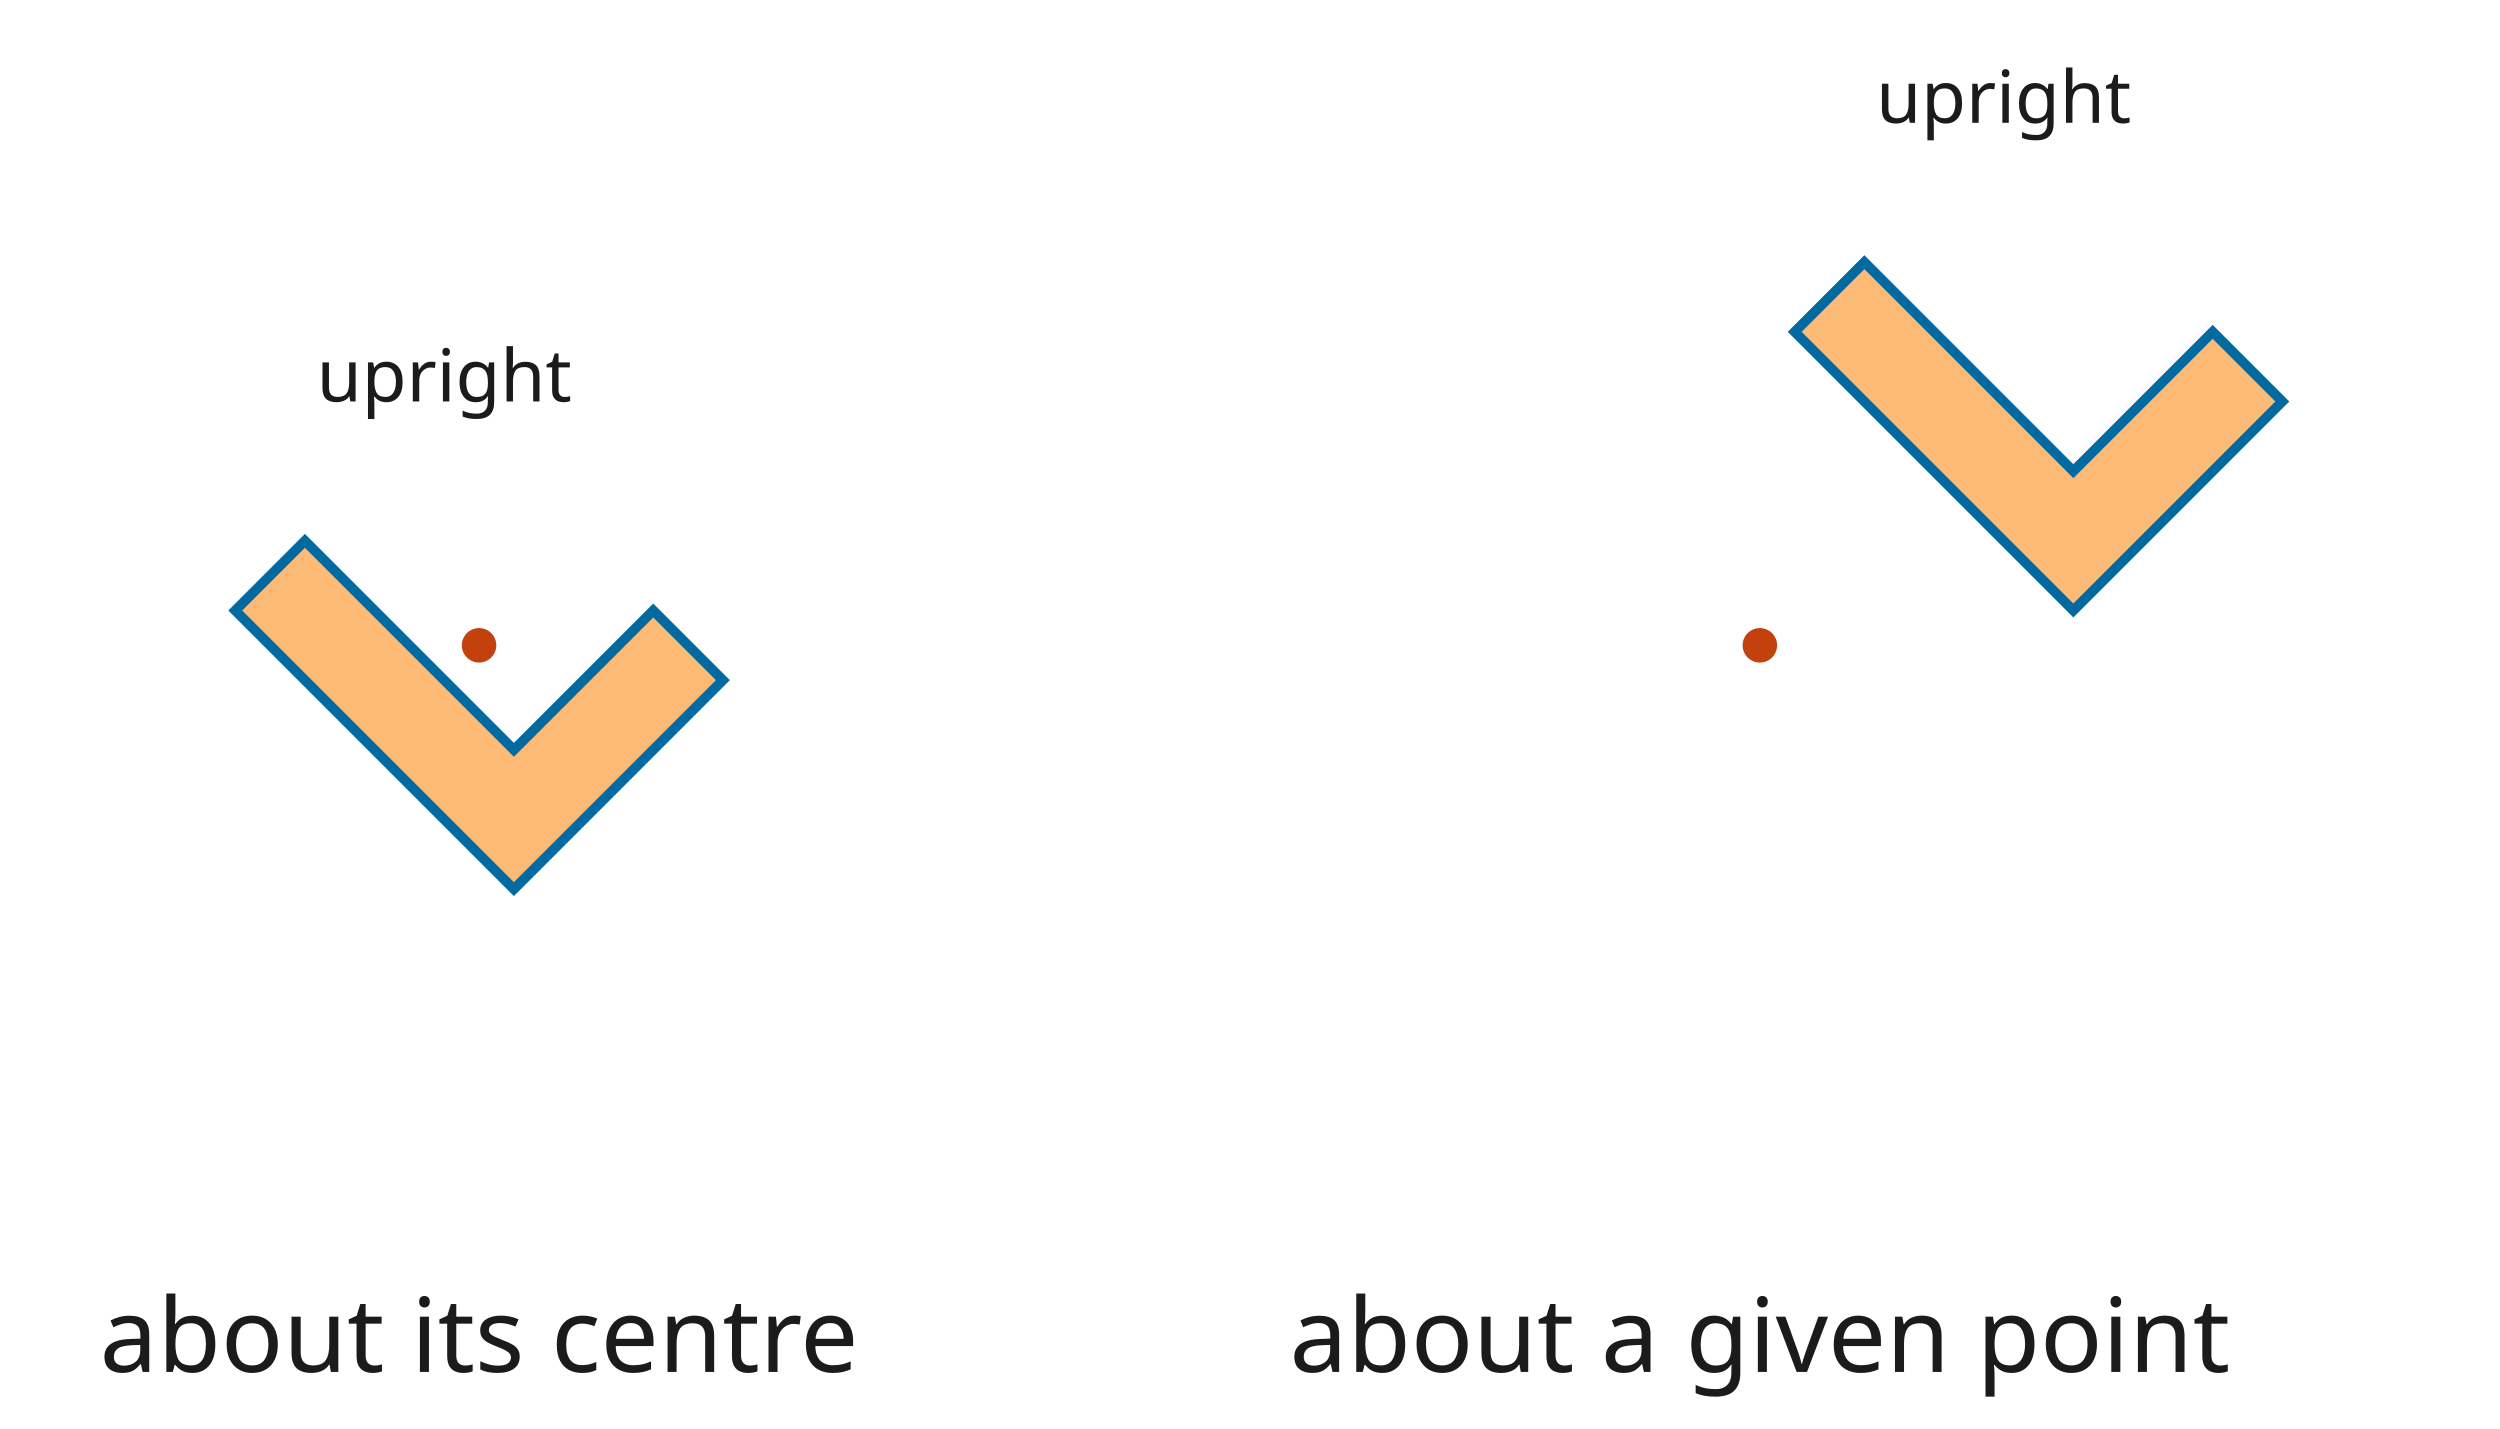
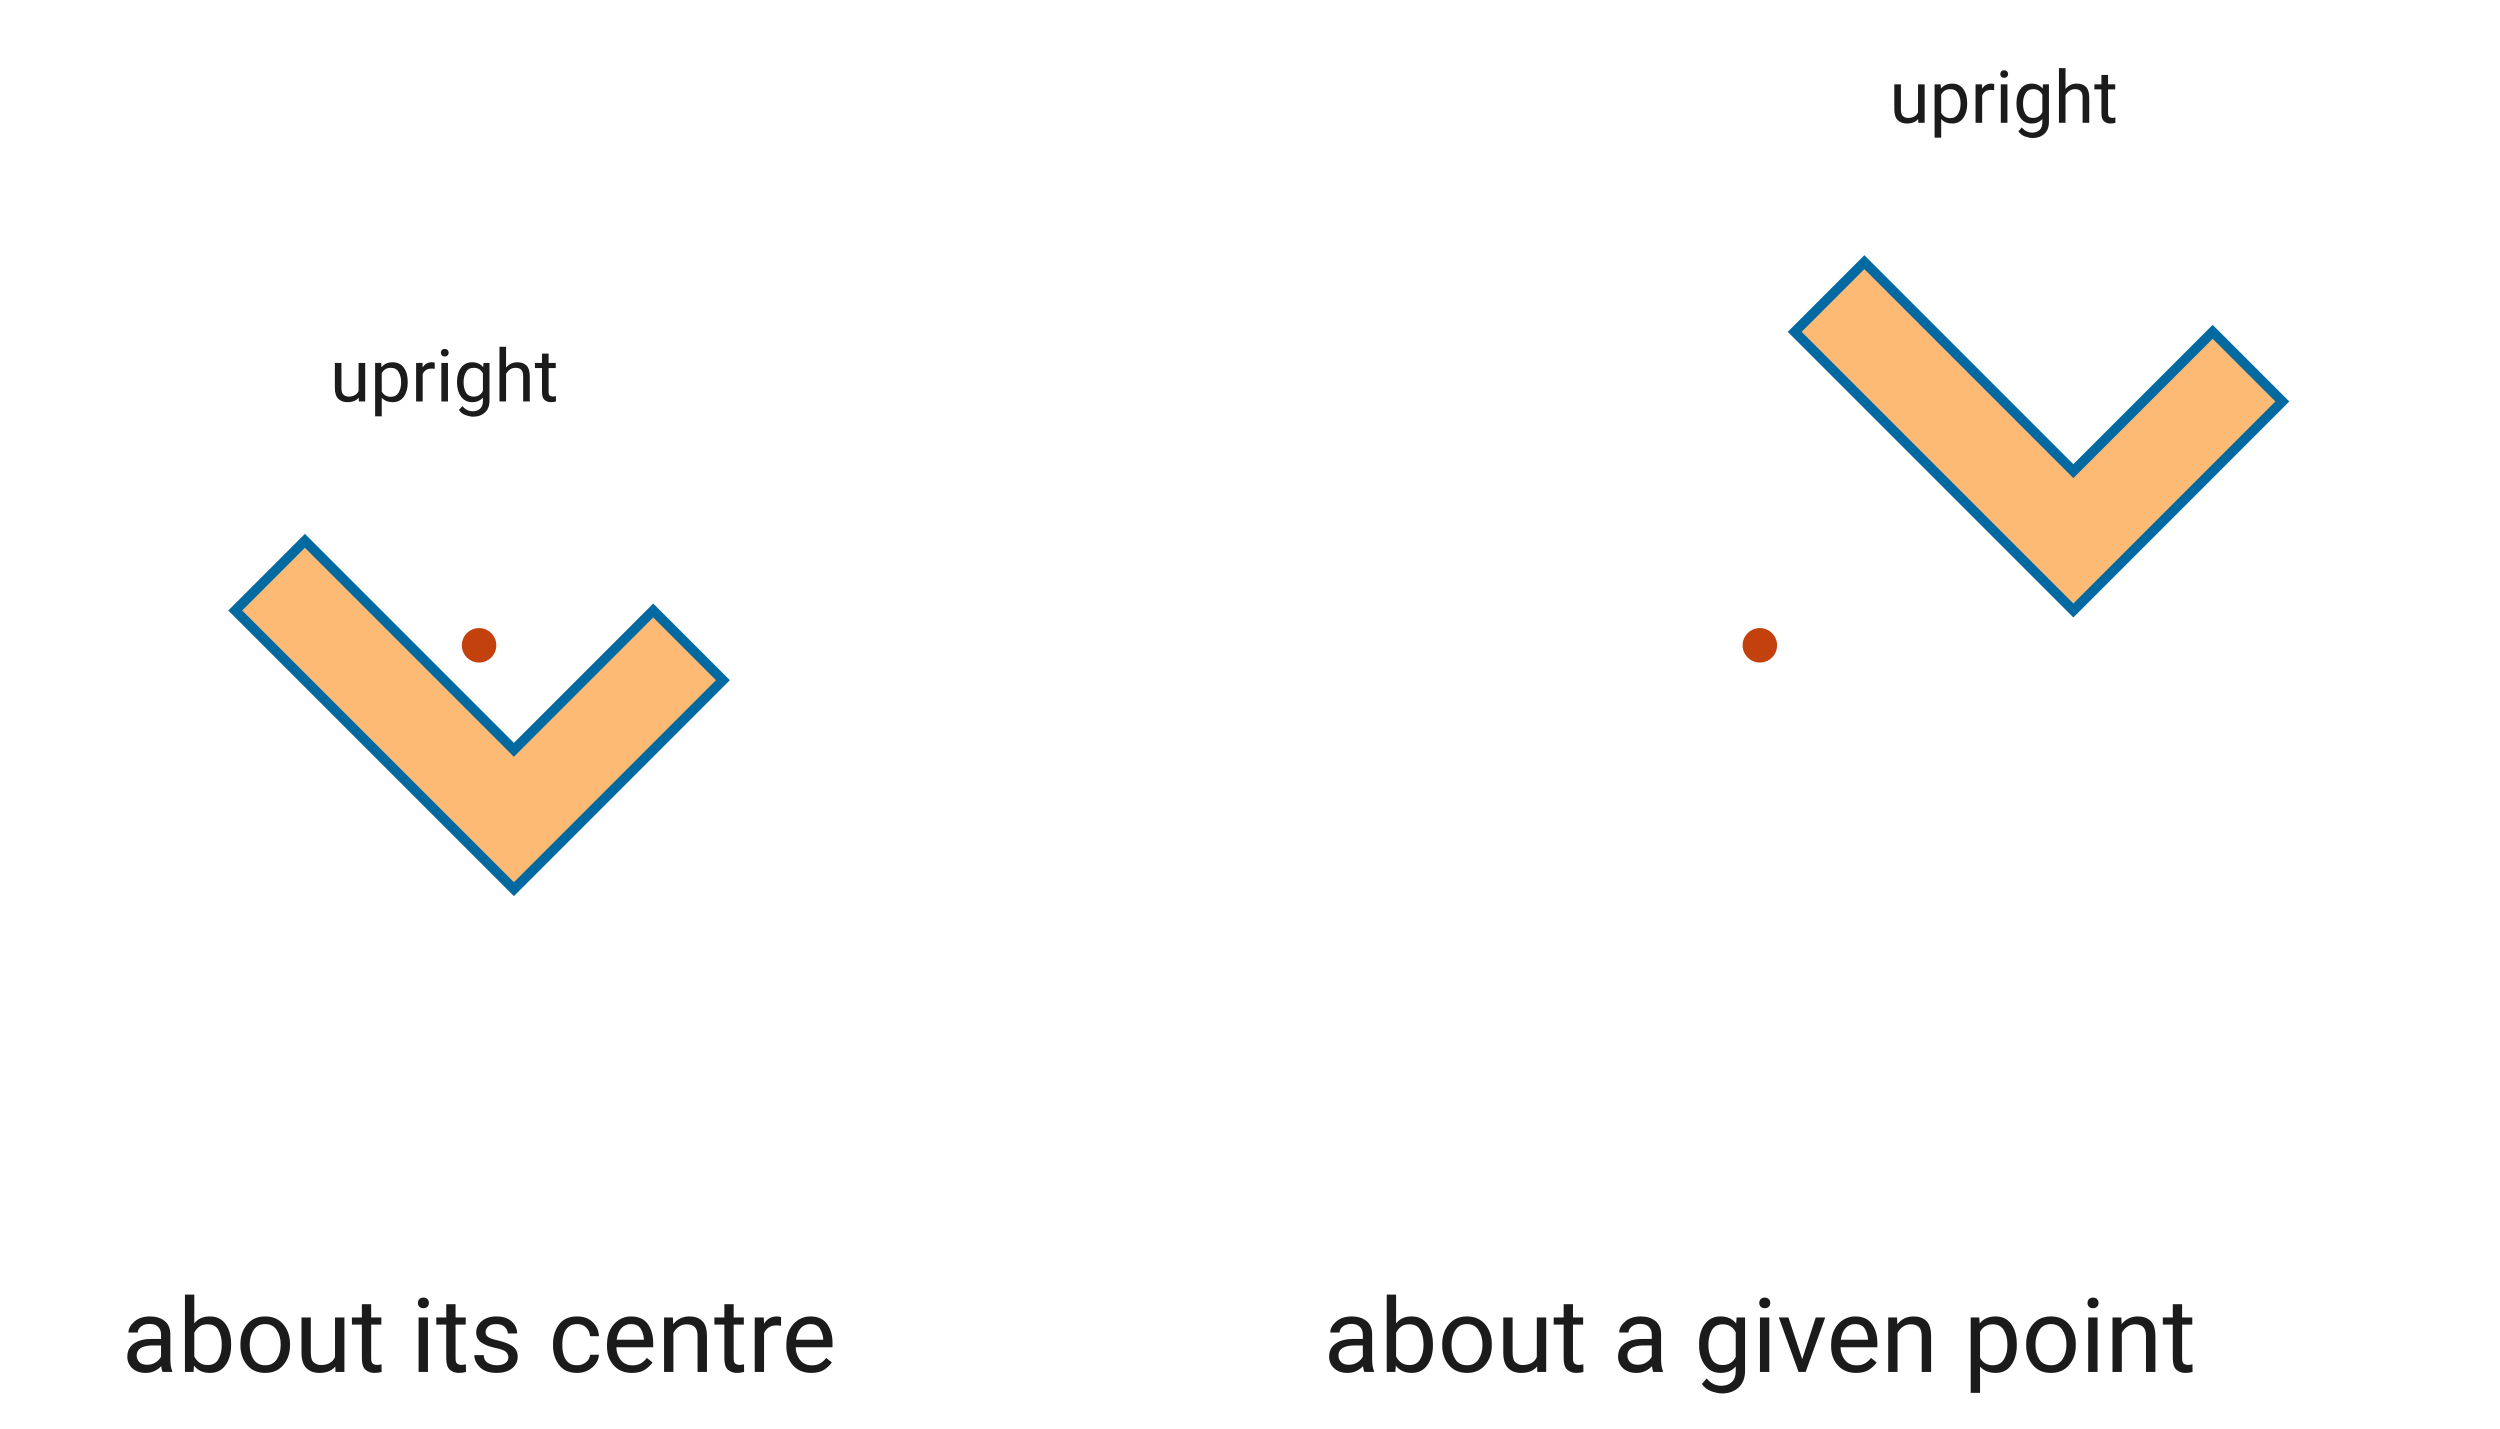
<svg xmlns="http://www.w3.org/2000/svg" viewBox="0 0 1015 580">
  <style>:root{--ink:#1b1b1b;--mist:#b4b9c0;--slate:#6b7280;--ember:#c2410c;--amber:#b45309;--peach:#fdba74;--deep:#0369a1;--sky:#38bdf8;--haze:#7ea8c4;--steel:#5a8fb3;--frost:#e0f2fe;--moss:#15803d;--shade0:#857763;--shade1:#8f816d;--shade2:#9a8c78;--shade3:#a49682;--shade4:#aea08c;--shade5:#b8aa96;--shade6:#c3b5a1;--shade7:#cdbfab;--shade8:#d7c9b5;--shade9:#e1d3bf;--shade10:#ecdeca;--shade11:#f6e8d4;background:#ffffff}@media(prefers-color-scheme:dark){:root{--ink:#ebebeb;--mist:#3a414c;--slate:#9aa3ae;--ember:#f97316;--amber:#eba043;--peach:#7a4a1c;--deep:#4cb8ea;--sky:#1f6f96;--haze:#3d5f76;--steel:#4a6f88;--frost:#17293b;--moss:#3ec46d;--shade0:#182434;--shade1:#202c3c;--shade2:#283444;--shade3:#303c4c;--shade4:#384454;--shade5:#404c5c;--shade6:#475363;--shade7:#4f5b6b;--shade8:#576373;--shade9:#5f6b7b;--shade10:#677383;--shade11:#6f7b8b;background:#0d1117}}</style>
  <path data-mark="turns/own/pivot/disc" d="M201.5 262C201.5 258.134 198.366 255 194.5 255C190.634 255 187.5 258.134 187.5 262C187.5 265.866 190.634 269 194.5 269C198.366 269 201.5 265.866 201.5 262Z" fill="var(--ember, #c2410c)" />
  <path data-mark="turns/own/rider/ell" d="M208.642 360.995C236.926 332.711 265.211 304.426 293.495 276.142C284.067 266.714 274.639 257.286 265.211 247.858C246.354 266.714 227.498 285.57 208.642 304.426C180.358 276.142 152.074 247.858 123.789 219.574C114.361 229.002 104.933 238.43 95.505 247.858C133.217 285.57 170.93 323.283 208.642 360.995Z" fill="var(--peach, #fdba74)" stroke="var(--deep, #0369a1)" stroke-width="4" />
-   <text data-mark="turns/own/rider/word" x="180.358" y="163.005" font-family="sans-serif" font-size="29.6" fill="var(--ink, #1b1b1b)" text-anchor="middle">upright</text>
-   <text data-mark="turns/own/label" x="194.5" y="557" font-family="sans-serif" font-size="41.861" fill="var(--ink, #1b1b1b)" text-anchor="middle">about its centre</text>
+   <text data-mark="turns/own/rider/word" x="180.358" y="163.005" font-family="system-ui, 'Segoe UI', Roboto, Helvetica, Arial, sans-serif" font-size="29.6" fill="var(--ink, #1b1b1b)" font-weight="400" text-anchor="middle">upright</text>
+   <text data-mark="turns/own/label" x="194.5" y="557" font-family="system-ui, 'Segoe UI', Roboto, Helvetica, Arial, sans-serif" font-size="41.861" fill="var(--ink, #1b1b1b)" font-weight="400" text-anchor="middle">about its centre</text>
  <path data-mark="turns/given/pivot/disc" d="M721.5 262C721.5 258.134 718.366 255 714.5 255C710.634 255 707.5 258.134 707.5 262C707.5 265.866 710.634 269 714.5 269C718.366 269 721.5 265.866 721.5 262Z" fill="var(--ember, #c2410c)" />
  <path data-mark="turns/given/rider/ell" d="M841.779 247.858C870.063 219.574 898.348 191.289 926.632 163.005C917.204 153.577 907.776 144.149 898.348 134.721C879.492 153.577 860.635 172.433 841.779 191.289C813.495 163.005 785.211 134.721 756.926 106.437C747.498 115.865 738.07 125.293 728.642 134.721C766.354 172.433 804.067 210.146 841.779 247.858Z" fill="var(--peach, #fdba74)" stroke="var(--deep, #0369a1)" stroke-width="4" />
-   <text data-mark="turns/given/rider/word" x="813.495" y="49.868" font-family="sans-serif" font-size="29.6" fill="var(--ink, #1b1b1b)" text-anchor="middle">upright</text>
-   <text data-mark="turns/given/label" x="714.5" y="557" font-family="sans-serif" font-size="41.861" fill="var(--ink, #1b1b1b)" text-anchor="middle">about a given point</text>
+   <text data-mark="turns/given/rider/word" x="813.495" y="49.868" font-family="system-ui, 'Segoe UI', Roboto, Helvetica, Arial, sans-serif" font-size="29.6" fill="var(--ink, #1b1b1b)" font-weight="400" text-anchor="middle">upright</text>
+   <text data-mark="turns/given/label" x="714.5" y="557" font-family="system-ui, 'Segoe UI', Roboto, Helvetica, Arial, sans-serif" font-size="41.861" fill="var(--ink, #1b1b1b)" font-weight="400" text-anchor="middle">about a given point</text>
</svg>
